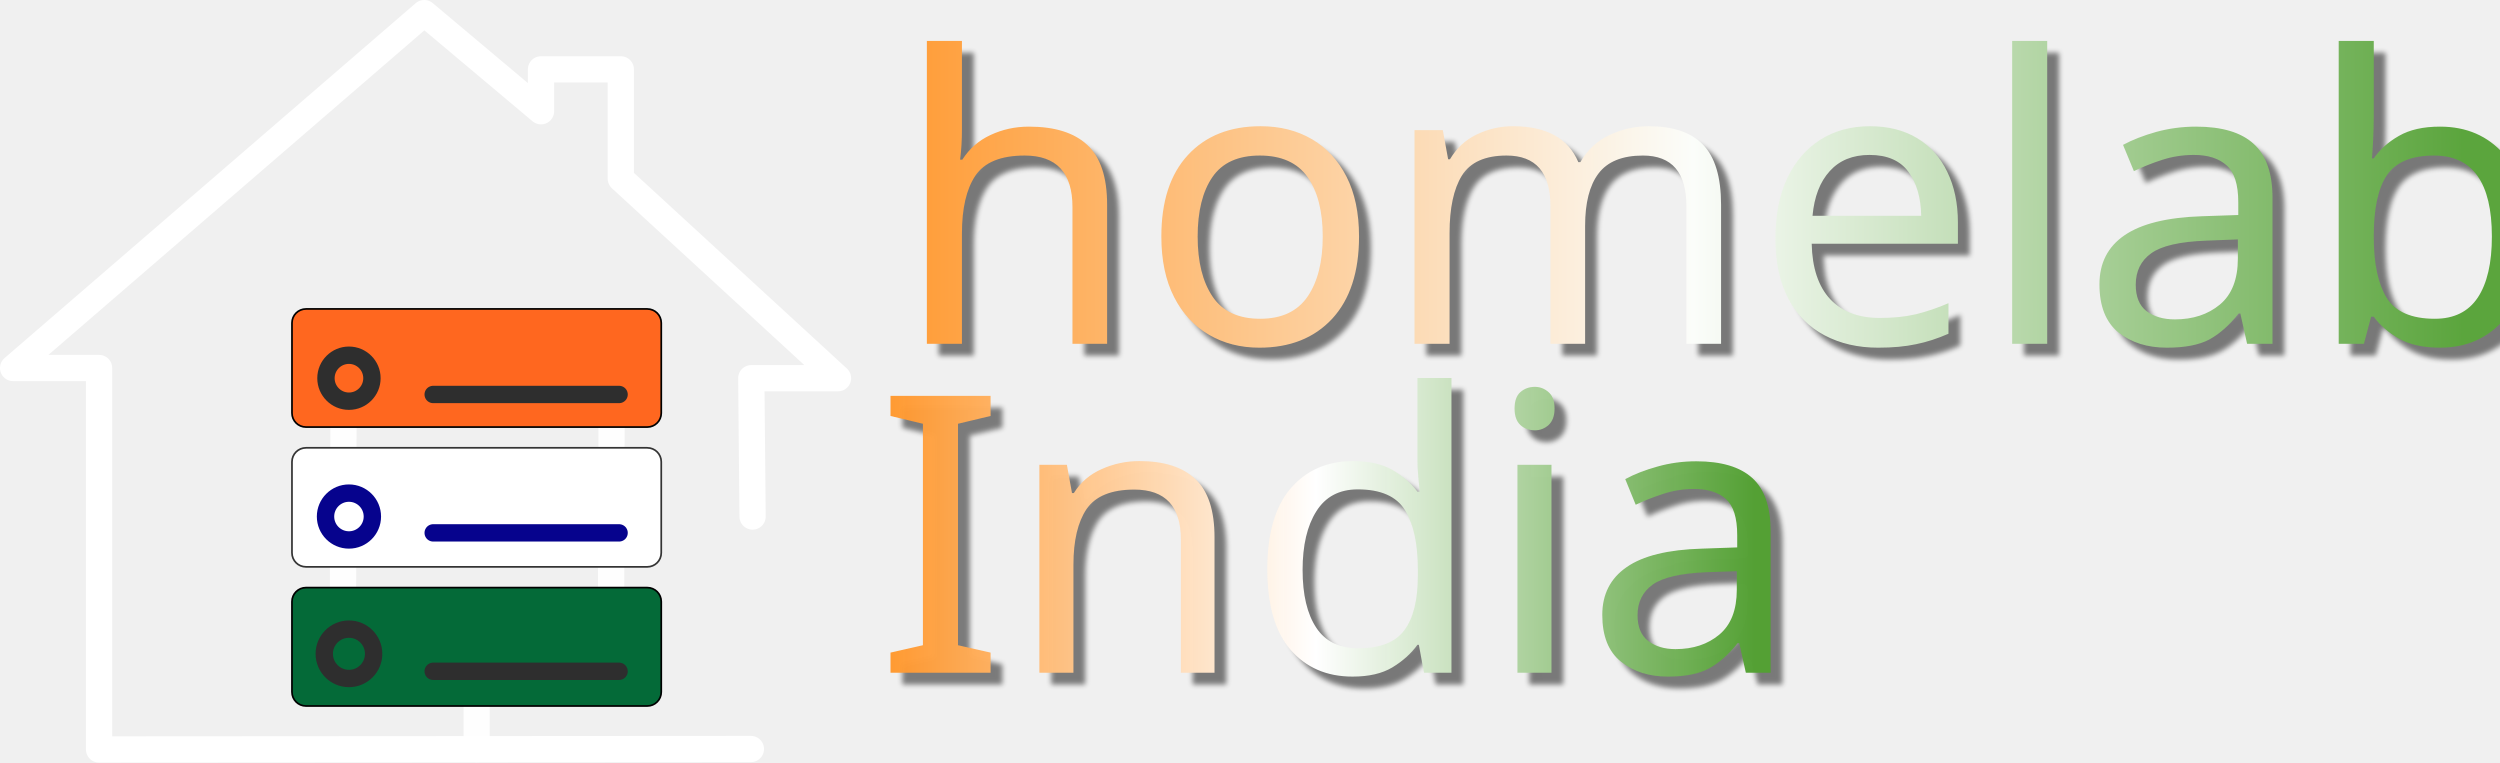
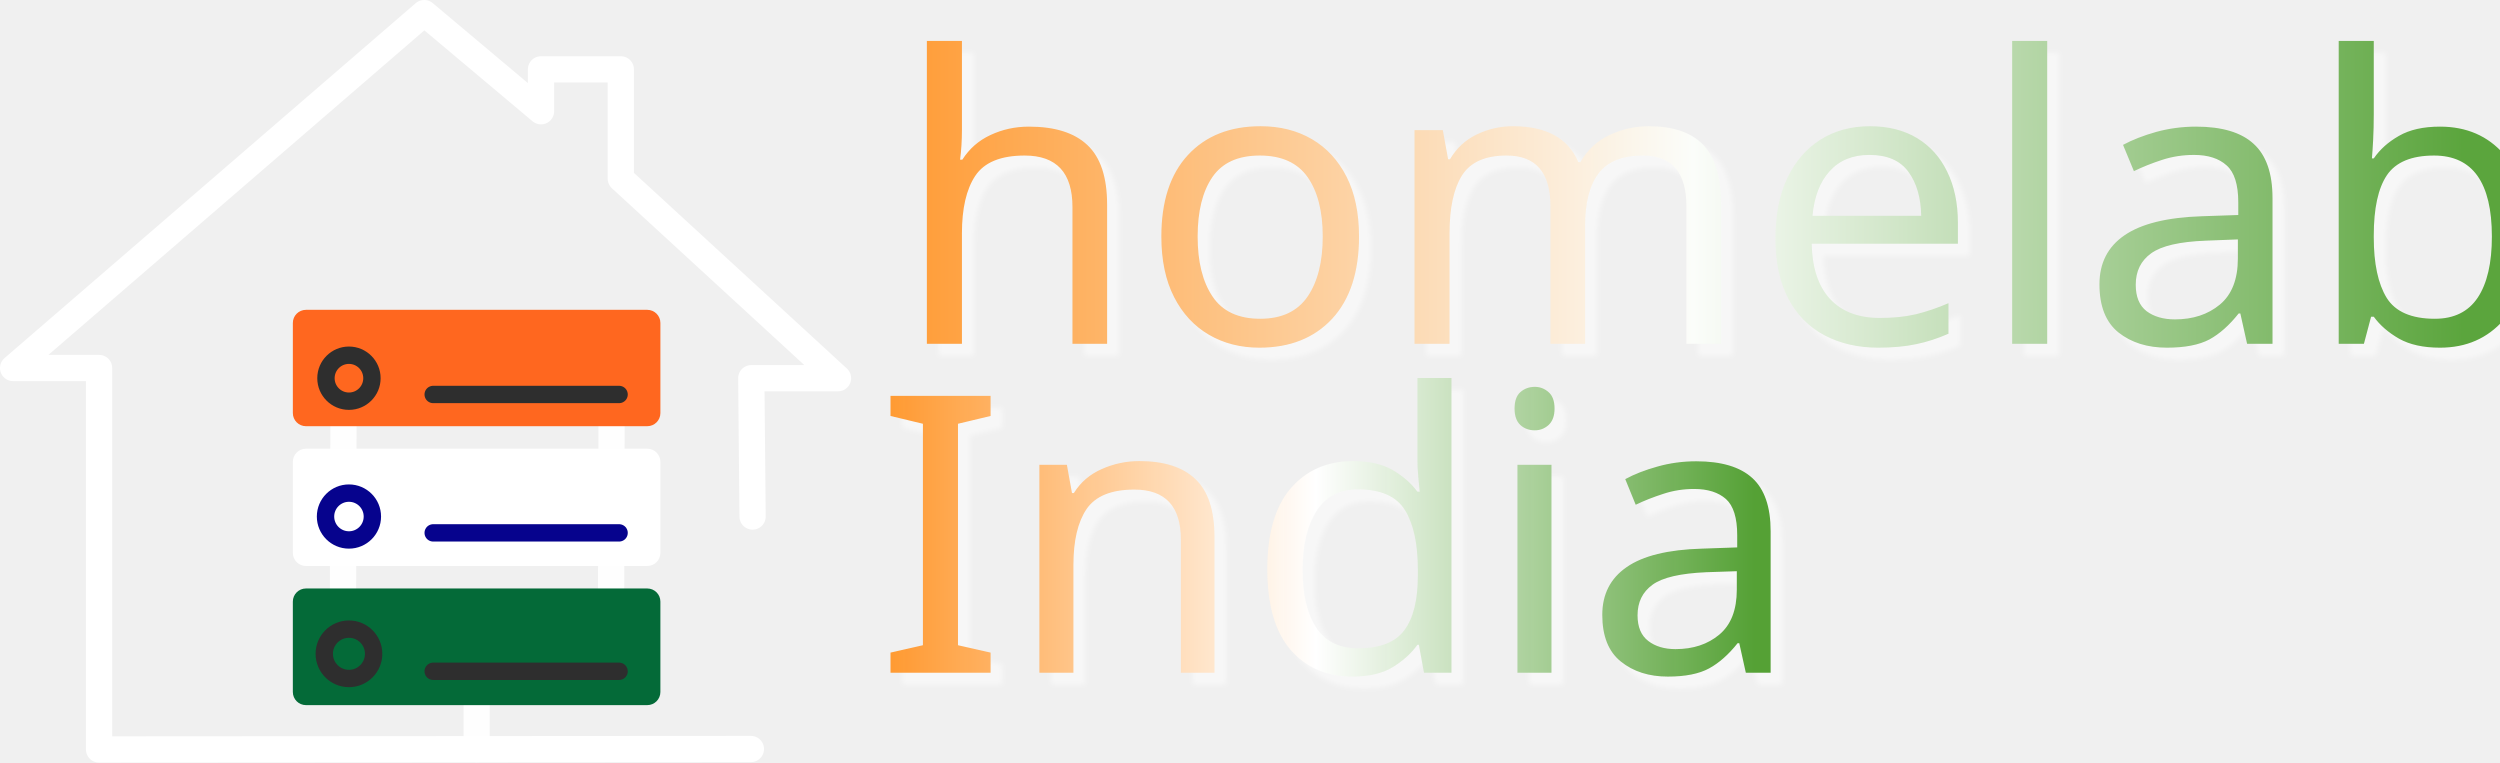
<svg xmlns="http://www.w3.org/2000/svg" xmlns:xlink="http://www.w3.org/1999/xlink" width="190.494mm" height="58.106mm" viewBox="0 0 190.494 58.106" version="1.1" id="svg1" xml:space="preserve">
  <defs id="defs1">
    <linearGradient id="swatch20">
      <stop style="stop-color:#ffffff;stop-opacity:1;" offset="0" id="stop20" />
    </linearGradient>
    <linearGradient id="linearGradient10">
      <stop style="stop-color:#ff9b34;stop-opacity:1;" offset="0" id="stop11" />
      <stop style="stop-color:#fbfdfa;stop-opacity:1;" offset="0.509" id="stop13" />
      <stop style="stop-color:#5ba53d;stop-opacity:1;" offset="1" id="stop12" />
    </linearGradient>
    <linearGradient id="linearGradient8">
      <stop style="stop-color:#ff9528;stop-opacity:0.973;" offset="0" id="stop8" />
      <stop style="stop-color:#ffffff;stop-opacity:1;" offset="0.498" id="stop9" />
      <stop style="stop-color:#53a033;stop-opacity:0.988;" offset="1" id="stop10" />
    </linearGradient>
    <linearGradient xlink:href="#linearGradient8" id="linearGradient9" x1="94.351" y1="100.473" x2="151.526" y2="100.473" gradientUnits="userSpaceOnUse" gradientTransform="matrix(1.163105,0,0,1.163105,-19.16958,-18.11314)" />
    <linearGradient xlink:href="#linearGradient10" id="linearGradient12" x1="93.682" y1="78.445" x2="193.581" y2="78.445" gradientUnits="userSpaceOnUse" gradientTransform="matrix(1.19609,0,0,1.19609,-20.42407,-20.35805)" />
    <filter style="color-interpolation-filters:sRGB" id="filter88" x="-0.004" y="-0.027" width="1.015" height="1.103">
-       <feFlood result="flood" in="SourceGraphic" flood-opacity="0.498" flood-color="rgb(0,0,0)" id="feFlood87" />
+       <feFlood result="flood" in="SourceGraphic" flood-opacity="0.498" flood-color="rgb(255,255,255)" id="feFlood87" />
      <feGaussianBlur result="blur" in="SourceGraphic" stdDeviation="0.2" id="feGaussianBlur87" />
      <feOffset result="offset" in="blur" dx="0.9" dy="0.9" id="feOffset87" />
      <feComposite result="comp1" operator="in" in="flood" in2="offset" id="feComposite87" />
      <feComposite result="comp2" operator="over" in="SourceGraphic" in2="comp1" id="feComposite88" />
    </filter>
    <filter style="color-interpolation-filters:sRGB" id="filter90" x="-0.007" y="-0.027" width="1.028" height="1.106">
-       <feFlood result="flood" in="SourceGraphic" flood-opacity="0.498" flood-color="rgb(0,0,0)" id="feFlood88" />
+       <feFlood result="flood" in="SourceGraphic" flood-opacity="0.498" flood-color="rgb(255,255,255)" id="feFlood88" />
      <feGaussianBlur result="blur" in="SourceGraphic" stdDeviation="0.2" id="feGaussianBlur88" />
      <feOffset result="offset" in="blur" dx="0.9" dy="0.9" id="feOffset88" />
      <feComposite result="comp1" operator="in" in="flood" in2="offset" id="feComposite89" />
      <feComposite result="comp2" operator="over" in="SourceGraphic" in2="comp1" id="feComposite90" />
    </filter>
  </defs>
  <g id="layer2" transform="translate(-23.42952,-56.28079)" style="display:inline">
    <text xml:space="preserve" style="font-size:30.381px;line-height:1.25;font-family:sans-serif;fill:url(#linearGradient12);stroke-width:0.316;filter:url(#filter88)" x="91.477" y="82.477" id="text7">
      <tspan id="tspan7" style="font-style:normal;font-variant:normal;font-weight:normal;font-stretch:normal;font-size:30.381px;font-family:Federation;-inkscape-font-specification:Federation;fill:url(#linearGradient12);stroke-width:0.316" x="91.477" y="82.477">homelab</tspan>
    </text>
    <text xml:space="preserve" style="font-size:29.543px;line-height:1.25;font-family:sans-serif;fill:url(#linearGradient9);stroke-width:0.308;filter:url(#filter90)" x="90.097" y="107.537" id="text8">
      <tspan id="tspan8" style="font-style:normal;font-variant:normal;font-weight:normal;font-stretch:normal;font-size:29.543px;font-family:Federation;-inkscape-font-specification:Federation;fill:url(#linearGradient9);stroke-width:0.308" x="90.097" y="107.537">India</tspan>
    </text>
  </g>
  <g id="layer3" transform="translate(0.9998309,-0.5662751)">
    <path style="fill:none;stroke:#fefefe;stroke-width:2;stroke-linecap:butt;stroke-linejoin:miter;stroke-dasharray:none;stroke-opacity:1" d="m 25.185,28.608 -0.057,20.317" id="path10" />
    <path style="fill:none;stroke:#fefefe;stroke-width:2;stroke-linecap:butt;stroke-linejoin:miter;stroke-dasharray:none;stroke-opacity:1" d="m 45.612,28.607 -0.057,20.317" id="path10-7" />
    <path style="fill:none;stroke:#fefefe;stroke-width:2;stroke-linecap:round;stroke-linejoin:round;stroke-dasharray:none;stroke-opacity:1" d="m 35.318,52.664 v 4.981" id="path9" />
    <path style="fill:none;stroke:#ffffff;stroke-width:2;stroke-linecap:round;stroke-linejoin:round;stroke-dasharray:none;stroke-opacity:1" d="m 56.345,39.925 -0.098,-10.541 h 6.607 L 46.304,14.177 V 5.852 H 40.224 V 9.044 L 31.327,1.566 3.1237465e-7,28.608 H 6.549 v 29.065 l 49.667,-0.034" id="path8" />
-     <rect style="display:inline;fill:#046a38;fill-opacity:1;stroke:#000000;stroke-width:0.265;stroke-linecap:round;stroke-dasharray:none;stroke-opacity:1;paint-order:stroke fill markers" id="rect1-2" width="28.006" height="8.888" x="21.314" y="45.407" rx="1" ry="1" />
-     <rect style="display:inline;fill:#ffffff;stroke:#343434;stroke-width:0.265;stroke-linecap:round;stroke-dasharray:none;stroke-opacity:1;paint-order:stroke fill markers" id="rect1-5" width="28.006" height="8.937" x="21.314" y="34.756" ry="1" rx="1" />
-     <rect style="display:inline;fill:#ff671f;fill-opacity:1;stroke:#000000;stroke-width:0.265;stroke-linecap:round;stroke-dasharray:none;stroke-opacity:1;paint-order:stroke fill markers" id="rect1" width="28.006" height="8.867" x="45.744" y="79.889" rx="1" ry="1" transform="translate(-24.42935,-55.71451)" />
+     <rect style="display:inline;fill:#046a38;fill-opacity:1;stroke:none;stroke-width:0.265;stroke-linecap:round;stroke-dasharray:none;stroke-opacity:1;paint-order:stroke fill markers" id="rect1-2" width="28.006" height="8.888" x="21.314" y="45.407" rx="1" ry="1" />
+     <rect style="display:inline;fill:#ffffff;stroke:none;stroke-width:0.265;stroke-linecap:round;stroke-dasharray:none;stroke-opacity:1;paint-order:stroke fill markers" id="rect1-5" width="28.006" height="8.937" x="21.314" y="34.756" ry="1" rx="1" />
+     <rect style="display:inline;fill:#ff671f;fill-opacity:1;stroke:none;stroke-width:0.265;stroke-linecap:round;stroke-dasharray:none;stroke-opacity:1;paint-order:stroke fill markers" id="rect1" width="28.006" height="8.867" x="45.744" y="79.889" rx="1" ry="1" transform="translate(-24.42935,-55.71451)" />
    <circle style="display:inline;fill:none;stroke:#2e2e2e;stroke-width:1.323;stroke-linecap:round;stroke-opacity:1;stroke-dasharray:none" id="circle4" cx="25.589" cy="50.385" r="1.881" />
    <circle style="display:inline;fill:none;stroke:#06038d;stroke-width:1.323;stroke-linecap:round;stroke-opacity:1;stroke-dasharray:none" id="circle5" cx="25.589" cy="39.925" r="1.785" />
    <circle style="display:inline;fill:none;stroke:#2e2e2e;stroke-width:1.323;stroke-linecap:round;stroke-opacity:1;stroke-dasharray:none" id="path4" cx="25.589" cy="29.385" r="1.752" />
    <path style="fill:none;stroke:#2e2e2e;stroke-width:1.323;stroke-linecap:round;stroke-linejoin:miter;stroke-dasharray:none;stroke-opacity:1" d="M 32.008,51.717 H 46.173" id="path6" />
    <path style="fill:none;stroke:#06038d;stroke-width:1.323;stroke-linecap:round;stroke-linejoin:miter;stroke-dasharray:none;stroke-opacity:1" d="M 32.008,41.17 H 46.173" id="path7" />
    <path style="fill:none;stroke:#2e2e2e;stroke-width:1.323;stroke-linecap:round;stroke-linejoin:miter;stroke-dasharray:none;stroke-opacity:1" d="M 32.008,30.624 H 46.173" id="path5" />
  </g>
</svg>
